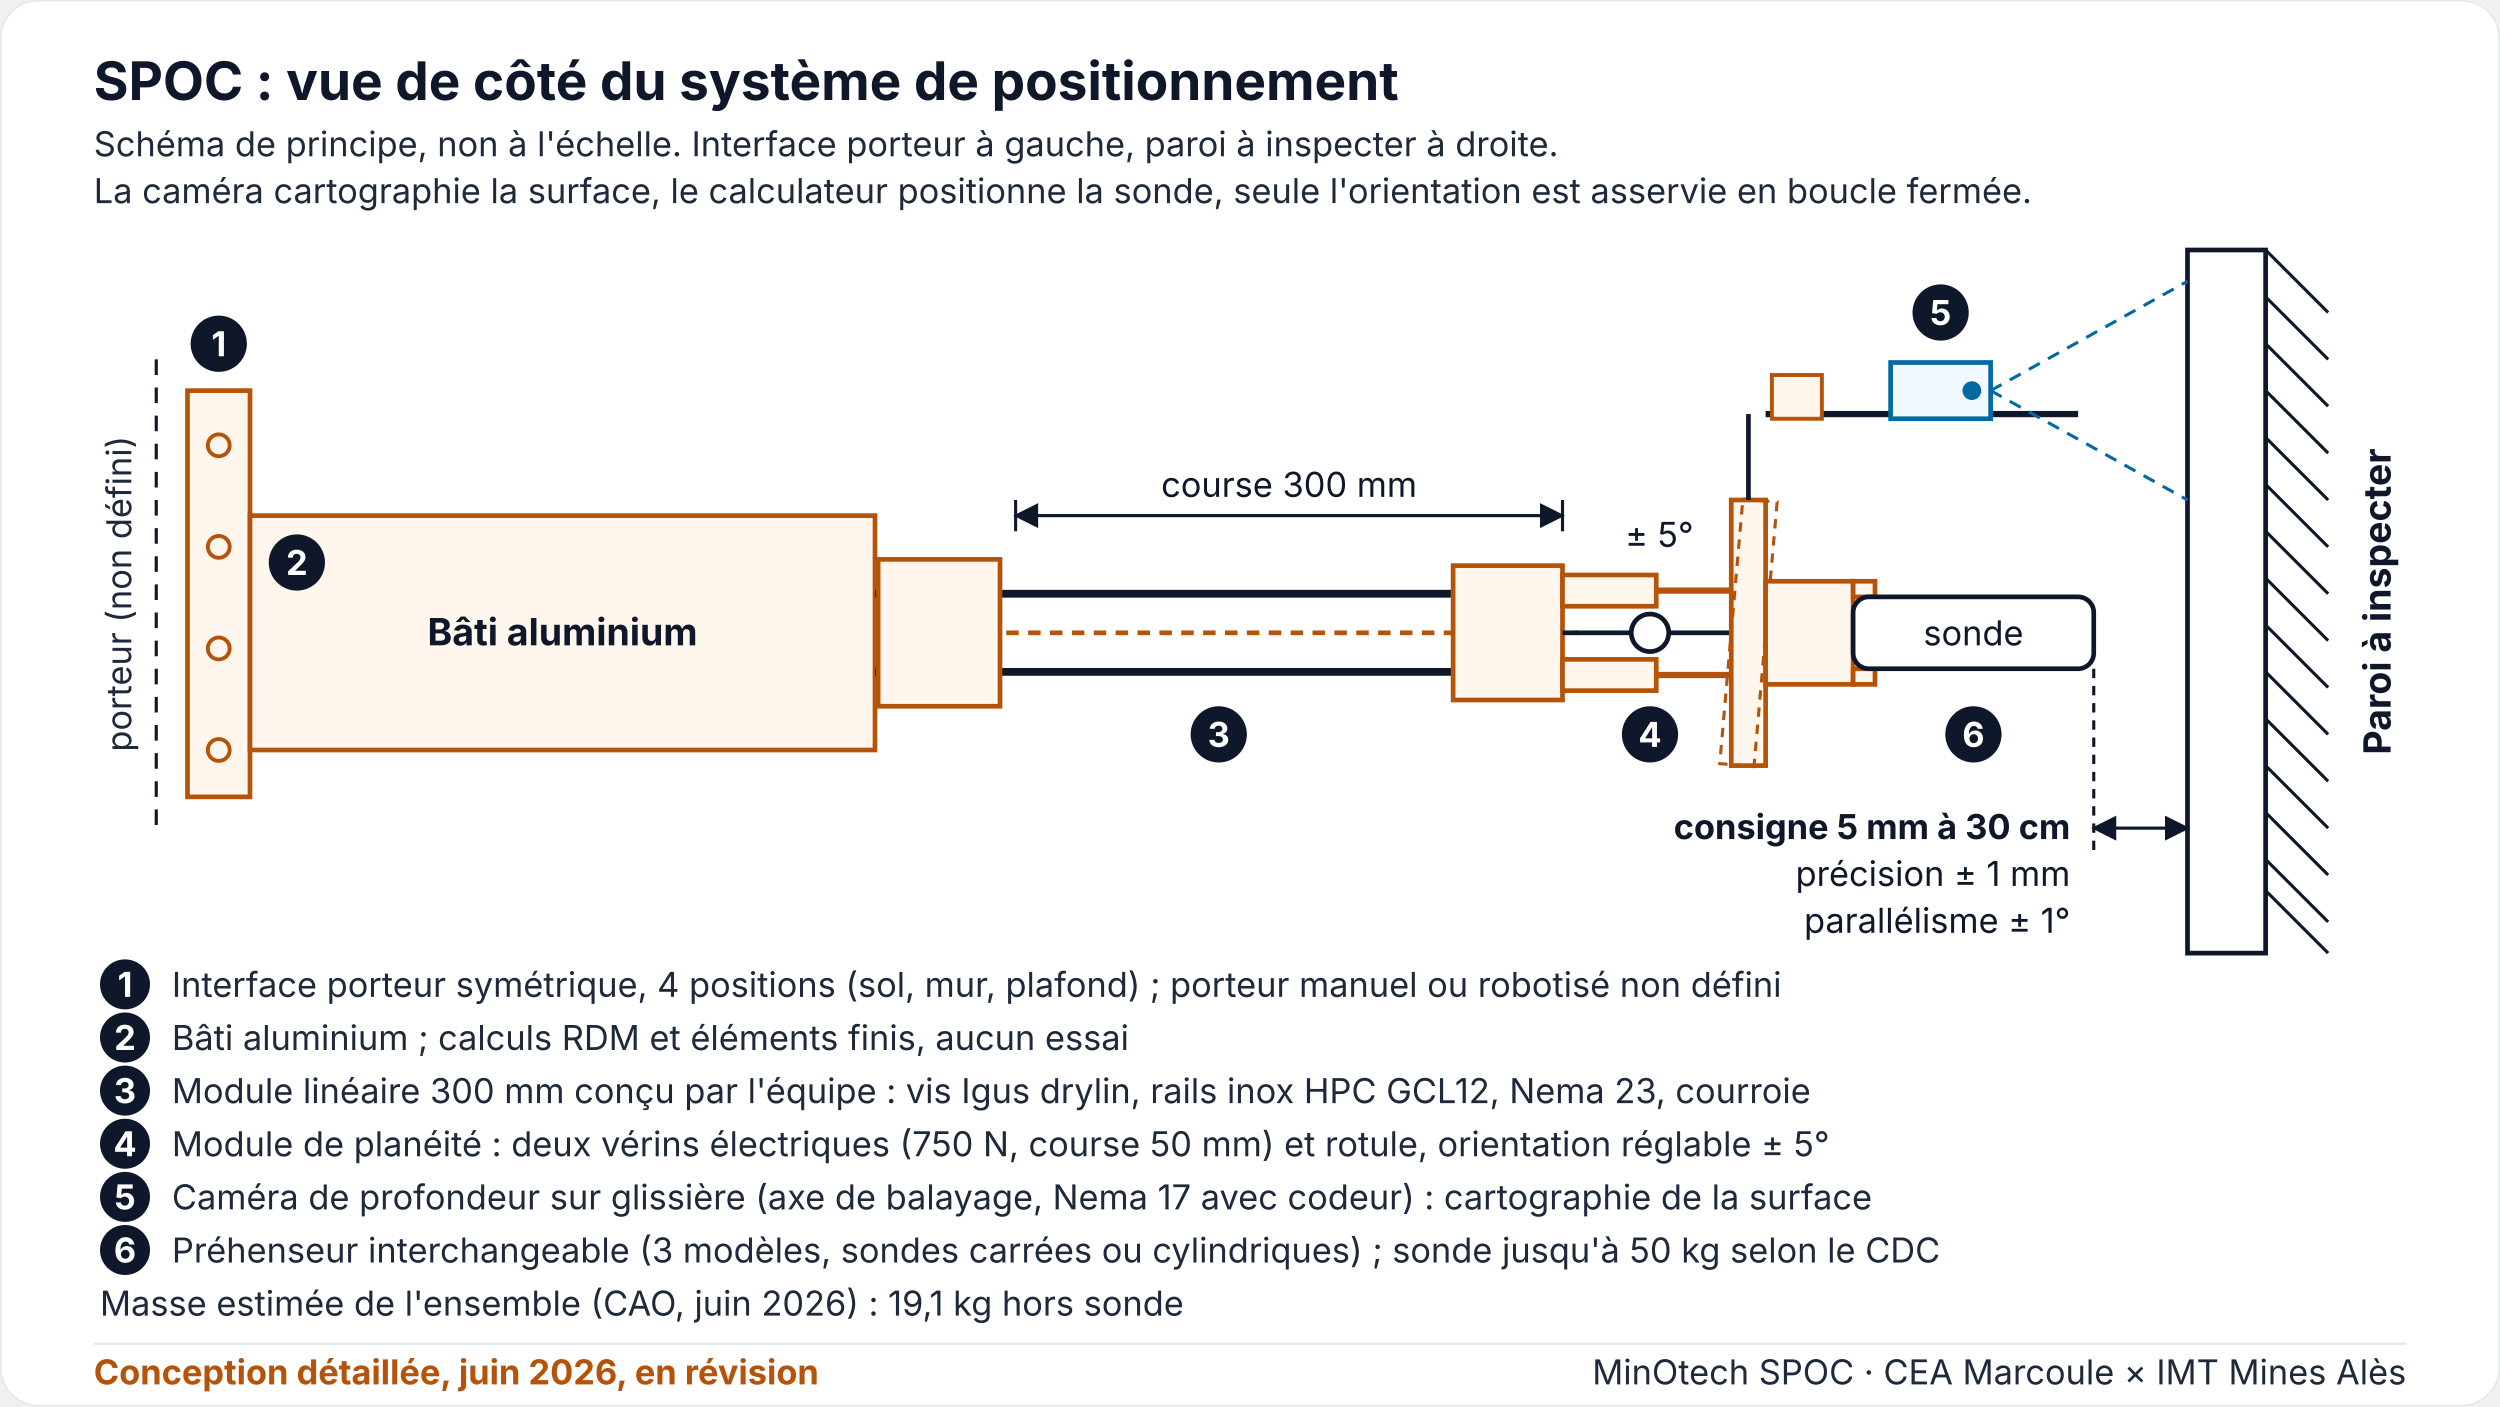
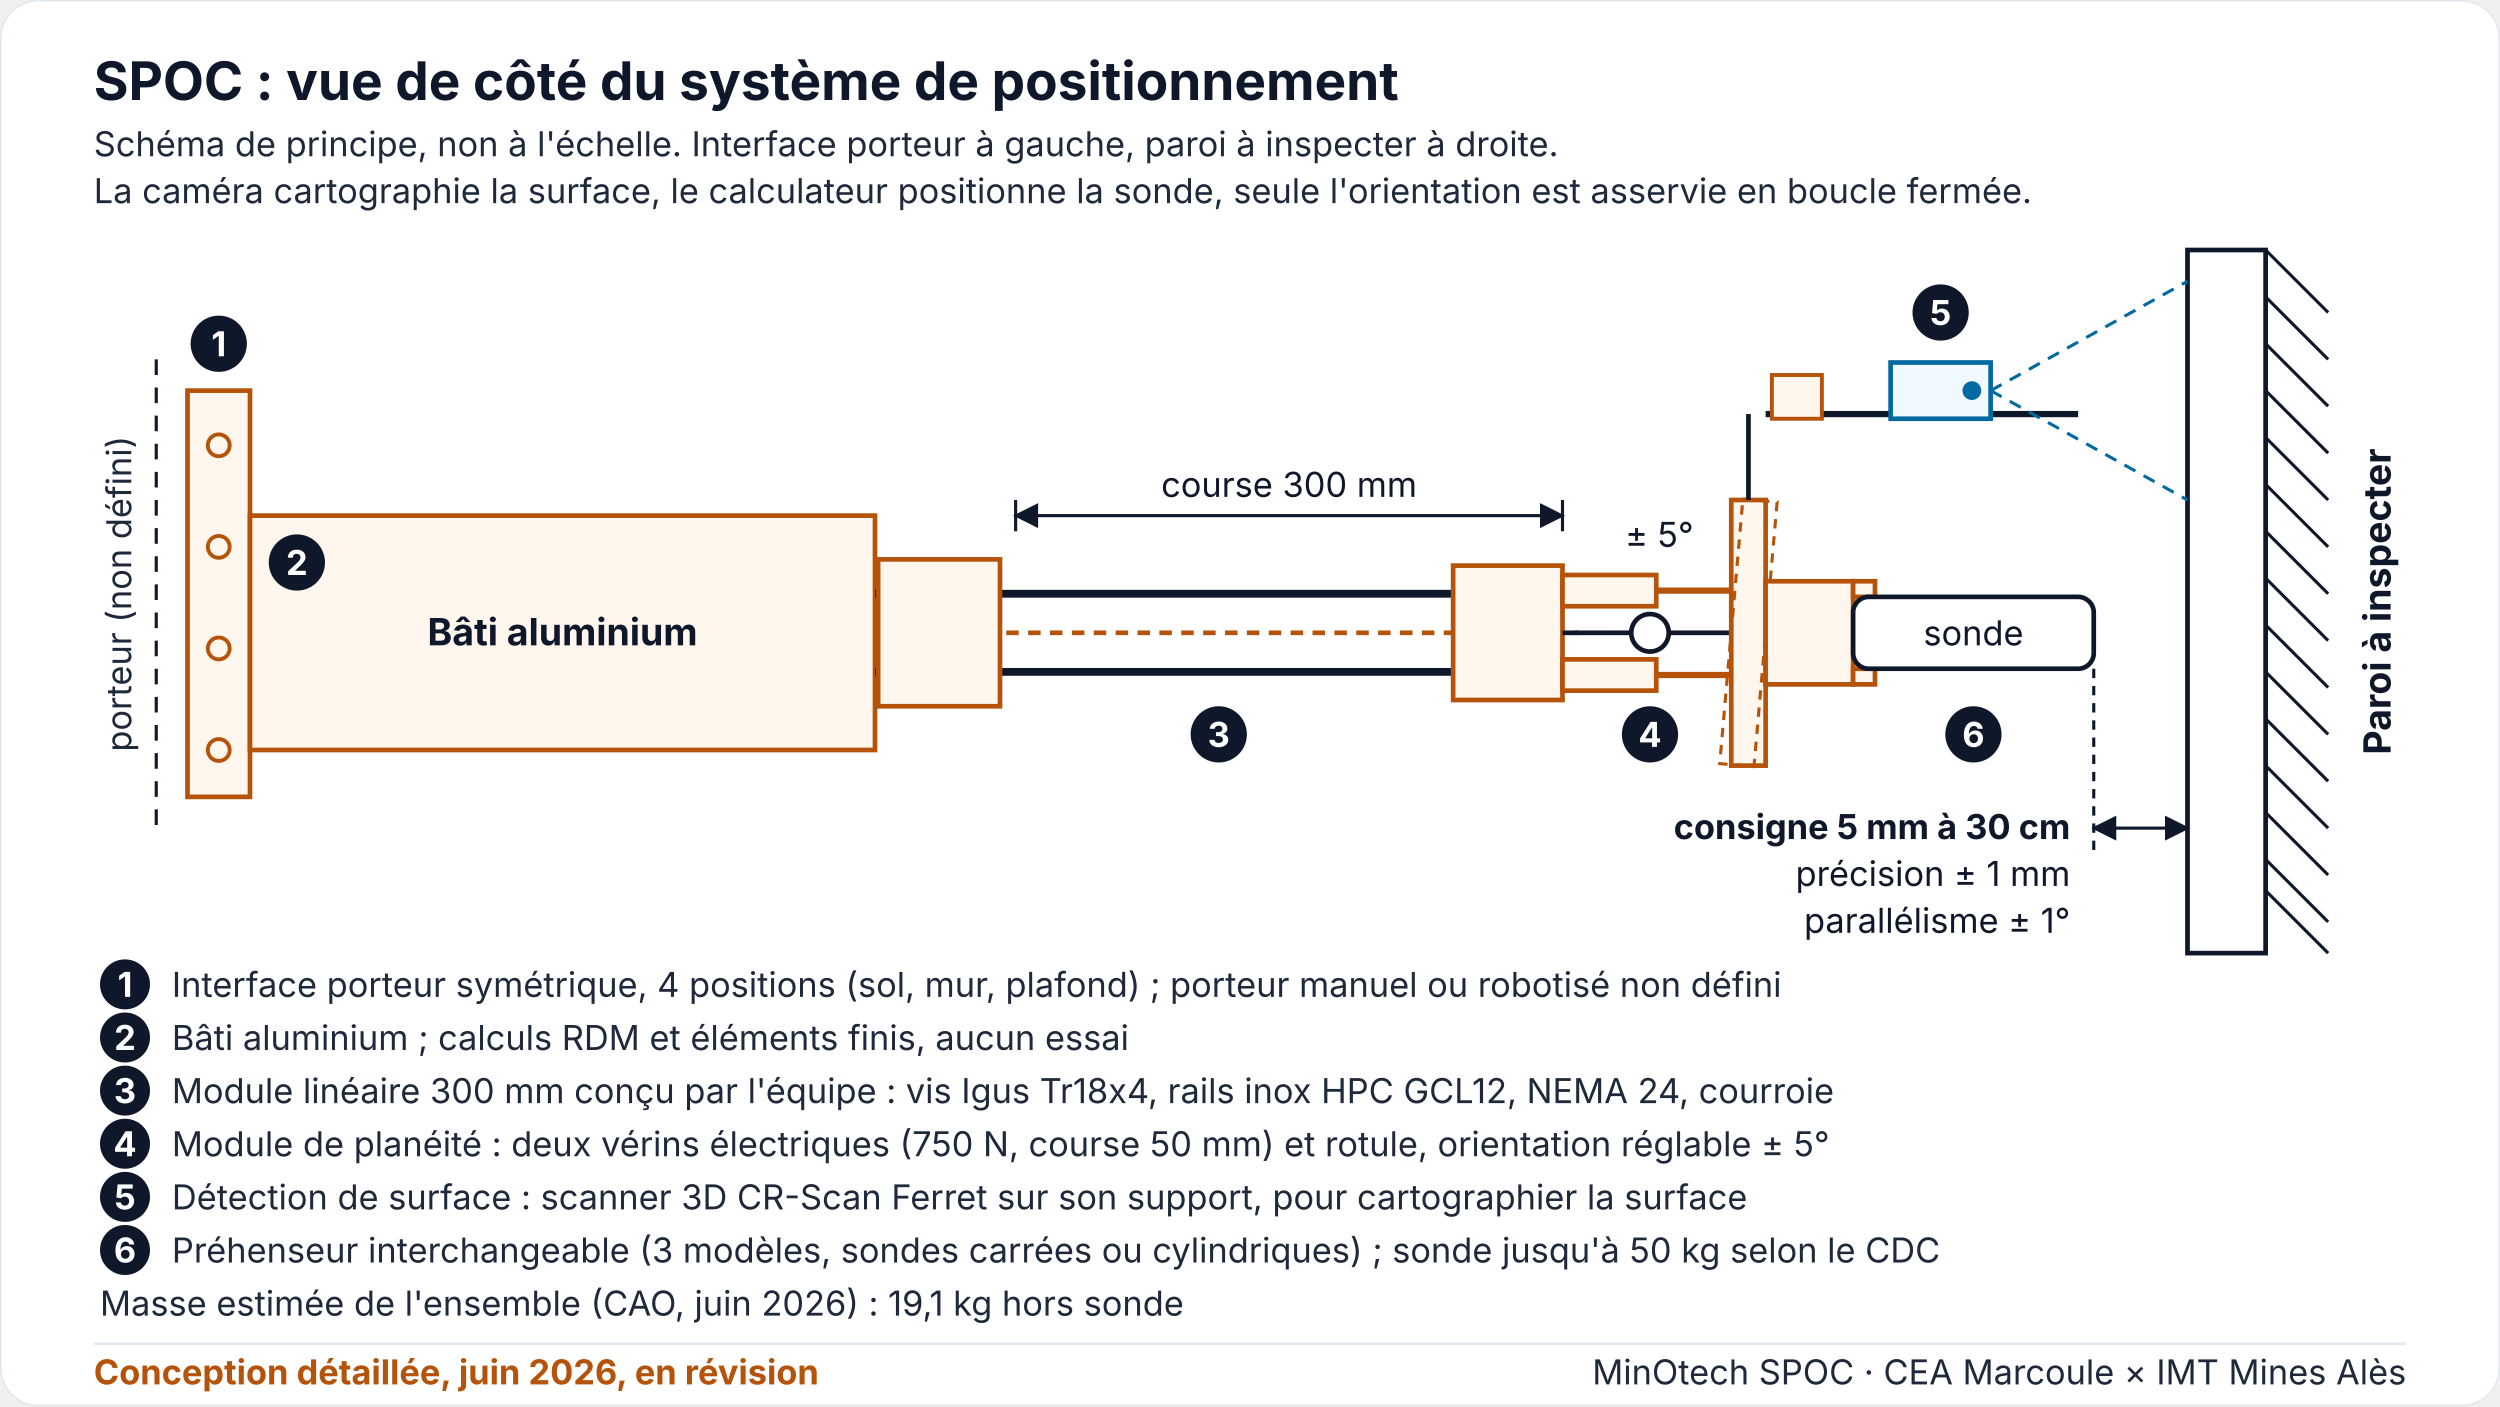
<svg xmlns="http://www.w3.org/2000/svg" viewBox="0 0 1600 900" width="1600" height="900" font-family="Inter, system-ui, sans-serif" fill="#0F172A">
  <defs>
    <marker id="dim" viewBox="0 0 10 10" refX="9" refY="5" markerWidth="8" markerHeight="8" orient="auto-start-reverse">
      <path d="M0,0 L10,5 L0,10 z" fill="#0F172A" />
    </marker>
  </defs>
  <rect x="0.5" y="0.5" width="1599" height="899" rx="24" fill="#FFFFFF" stroke="#E2E8F0" />
  <text x="60" y="64" font-size="34" font-weight="700">SPOC : vue de côté du système de positionnement</text>
  <text x="60" y="100" font-size="22" fill="#1E293B">Schéma de principe, non à l'échelle. Interface porteur à gauche, paroi à inspecter à droite.</text>
  <text x="60" y="130" font-size="22" fill="#1E293B">La caméra cartographie la surface, le calculateur positionne la sonde, seule l'orientation est asservie en boucle fermée.</text>
  <g stroke="#0F172A" fill="none">
    <rect x="1400" y="160" width="50" height="450" fill="#FFFFFF" stroke-width="3" />
    <path stroke-width="2" d="M1450,160 l40,40 M1450,190 l40,40 M1450,220 l40,40 M1450,250 l40,40 M1450,280 l40,40 M1450,310 l40,40 M1450,340 l40,40 M1450,370 l40,40 M1450,400 l40,40 M1450,430 l40,40 M1450,460 l40,40 M1450,490 l40,40 M1450,520 l40,40 M1450,550 l40,40 M1450,570 l40,40" />
  </g>
  <text x="1530" y="385" font-size="24" font-weight="700" text-anchor="middle" transform="rotate(-90 1530 385)">Paroi à inspecter</text>
  <line x1="100" y1="230" x2="100" y2="530" stroke="#0F172A" stroke-width="2" stroke-dasharray="10 8" />
  <text x="84" y="380" font-size="22" fill="#1E293B" text-anchor="middle" transform="rotate(-90 84 380)">porteur (non défini)</text>
  <rect x="120" y="250" width="40" height="260" fill="#FFF7ED" stroke="#B45309" stroke-width="3" />
  <g fill="none" stroke="#B45309" stroke-width="2.5">
    <circle cx="140" cy="285" r="7" />
    <circle cx="140" cy="350" r="7" />
    <circle cx="140" cy="415" r="7" />
    <circle cx="140" cy="480" r="7" />
  </g>
  <rect x="160" y="330" width="400" height="150" fill="#FFF7ED" stroke="#B45309" stroke-width="3" />
  <text x="360" y="413" font-size="24" font-weight="700" text-anchor="middle">Bâti aluminium</text>
  <g stroke="#0F172A" stroke-width="5">
    <line x1="560" y1="380" x2="1010" y2="380" />
    <line x1="560" y1="430" x2="1010" y2="430" />
  </g>
  <line x1="560" y1="405" x2="1010" y2="405" stroke="#B45309" stroke-width="3" stroke-dasharray="8 6" />
  <rect x="562" y="358" width="78" height="94" fill="#FFF7ED" stroke="#B45309" stroke-width="3" />
  <rect x="930" y="362" width="70" height="86" fill="#FFF7ED" stroke="#B45309" stroke-width="3" />
  <line x1="650" y1="330" x2="1000" y2="330" stroke="#0F172A" stroke-width="2" marker-start="url(#dim)" marker-end="url(#dim)" />
  <g stroke="#0F172A" stroke-width="2">
    <line x1="650" y1="320" x2="650" y2="340" />
    <line x1="1000" y1="320" x2="1000" y2="340" />
  </g>
  <text x="825" y="318" font-size="22" text-anchor="middle">course 300 mm</text>
  <g fill="#FFF7ED" stroke="#B45309" stroke-width="3">
    <rect x="1000" y="368" width="60" height="20" />
    <rect x="1000" y="422" width="60" height="20" />
  </g>
  <g stroke="#B45309" stroke-width="4">
    <line x1="1060" y1="378" x2="1108" y2="378" />
    <line x1="1060" y1="432" x2="1108" y2="432" />
  </g>
  <line x1="1000" y1="405" x2="1108" y2="405" stroke="#0F172A" stroke-width="3" />
  <circle cx="1056" cy="405" r="12" fill="#FFFFFF" stroke="#0F172A" stroke-width="3" />
  <rect x="1108" y="320" width="22" height="170" fill="#FFF7ED" stroke="#B45309" stroke-width="3" />
  <rect x="1108" y="320" width="22" height="170" fill="none" stroke="#B45309" stroke-width="2" stroke-dasharray="6 5" transform="rotate(5 1119 405)" />
  <text x="1062" y="350" font-size="22" text-anchor="middle">± 5°</text>
  <line x1="1119" y1="320" x2="1119" y2="265" stroke="#0F172A" stroke-width="3" />
  <line x1="1130" y1="265" x2="1330" y2="265" stroke="#0F172A" stroke-width="4" />
  <rect x="1134" y="240" width="32" height="28" fill="#FFF7ED" stroke="#B45309" stroke-width="2.5" />
  <rect x="1210" y="232" width="64" height="36" fill="#F0F9FF" stroke="#0369A1" stroke-width="3" />
  <circle cx="1262" cy="250" r="6" fill="#0369A1" />
  <g stroke="#0369A1" stroke-width="2" stroke-dasharray="8 6">
    <line x1="1274" y1="250" x2="1400" y2="180" />
    <line x1="1274" y1="250" x2="1400" y2="320" />
  </g>
  <g fill="#FFF7ED" stroke="#B45309" stroke-width="3">
    <rect x="1130" y="372" width="56" height="66" />
    <rect x="1186" y="372" width="14" height="10" />
    <rect x="1186" y="428" width="14" height="10" />
  </g>
  <rect x="1186" y="382" width="154" height="46" rx="10" fill="#FFFFFF" stroke="#0F172A" stroke-width="3" />
  <text x="1263" y="413" font-size="22" text-anchor="middle">sonde</text>
  <line x1="1340" y1="428" x2="1340" y2="545" stroke="#0F172A" stroke-width="2" stroke-dasharray="6 5" />
  <line x1="1340" y1="530" x2="1400" y2="530" stroke="#0F172A" stroke-width="2" marker-start="url(#dim)" marker-end="url(#dim)" />
  <g font-size="22" text-anchor="end">
    <text x="1325" y="537" font-weight="700">consigne 5 mm à 30 cm</text>
    <text x="1325" y="567">précision ± 1 mm</text>
    <text x="1325" y="597">parallélisme ± 1°</text>
  </g>
  <g font-size="22" font-weight="700" text-anchor="middle">
    <circle cx="140" cy="220" r="18" fill="#0F172A" />
    <text x="140" y="228" fill="#FFFFFF">1</text>
    <circle cx="190" cy="360" r="18" fill="#0F172A" />
    <text x="190" y="368" fill="#FFFFFF">2</text>
    <circle cx="780" cy="470" r="18" fill="#0F172A" />
    <text x="780" y="478" fill="#FFFFFF">3</text>
    <circle cx="1056" cy="470" r="18" fill="#0F172A" />
    <text x="1056" y="478" fill="#FFFFFF">4</text>
    <circle cx="1242" cy="200" r="18" fill="#0F172A" />
    <text x="1242" y="208" fill="#FFFFFF">5</text>
    <circle cx="1263" cy="470" r="18" fill="#0F172A" />
    <text x="1263" y="478" fill="#FFFFFF">6</text>
  </g>
  <g font-size="22" font-weight="700" text-anchor="middle" fill="#FFFFFF">
    <circle cx="80" cy="630" r="16" fill="#0F172A" />
    <text x="80" y="638">1</text>
    <circle cx="80" cy="664" r="16" fill="#0F172A" />
    <text x="80" y="672">2</text>
    <circle cx="80" cy="698" r="16" fill="#0F172A" />
    <text x="80" y="706">3</text>
    <circle cx="80" cy="732" r="16" fill="#0F172A" />
    <text x="80" y="740">4</text>
    <circle cx="80" cy="766" r="16" fill="#0F172A" />
    <text x="80" y="774">5</text>
    <circle cx="80" cy="800" r="16" fill="#0F172A" />
    <text x="80" y="808">6</text>
  </g>
  <g font-size="22" fill="#1E293B">
    <text x="110" y="638">Interface porteur symétrique, 4 positions (sol, mur, plafond) ; porteur manuel ou robotisé non défini</text>
    <text x="110" y="672">Bâti aluminium ; calculs RDM et éléments finis, aucun essai</text>
-     <text x="110" y="706">Module linéaire 300 mm conçu par l'équipe : vis Igus drylin, rails inox HPC GCL12, Nema 23, courroie</text>
+     <text x="110" y="706">Module linéaire 300 mm conçu par l'équipe : vis Igus Tr18x4, rails inox HPC GCL12, NEMA 24, courroie</text>
    <text x="110" y="740">Module de planéité : deux vérins électriques (750 N, course 50 mm) et rotule, orientation réglable ± 5°</text>
-     <text x="110" y="774">Caméra de profondeur sur glissière (axe de balayage, Nema 17 avec codeur) : cartographie de la surface</text>
+     <text x="110" y="774">Détection de surface : scanner 3D CR-Scan Ferret sur son support, pour cartographier la surface</text>
    <text x="110" y="808">Préhenseur interchangeable (3 modèles, sondes carrées ou cylindriques) ; sonde jusqu'à 50 kg selon le CDC</text>
    <text x="64" y="842">Masse estimée de l'ensemble (CAO, juin 2026) : 19,1 kg hors sonde</text>
  </g>
  <line x1="60" y1="860" x2="1540" y2="860" stroke="#E2E8F0" stroke-width="1.5" />
  <text x="60" y="886" font-size="22" font-weight="700" fill="#B45309">Conception détaillée, juin 2026, en révision</text>
  <text x="1540" y="886" font-size="22" fill="#1E293B" text-anchor="end">MinOtech SPOC · CEA Marcoule × IMT Mines Alès</text>
</svg>
